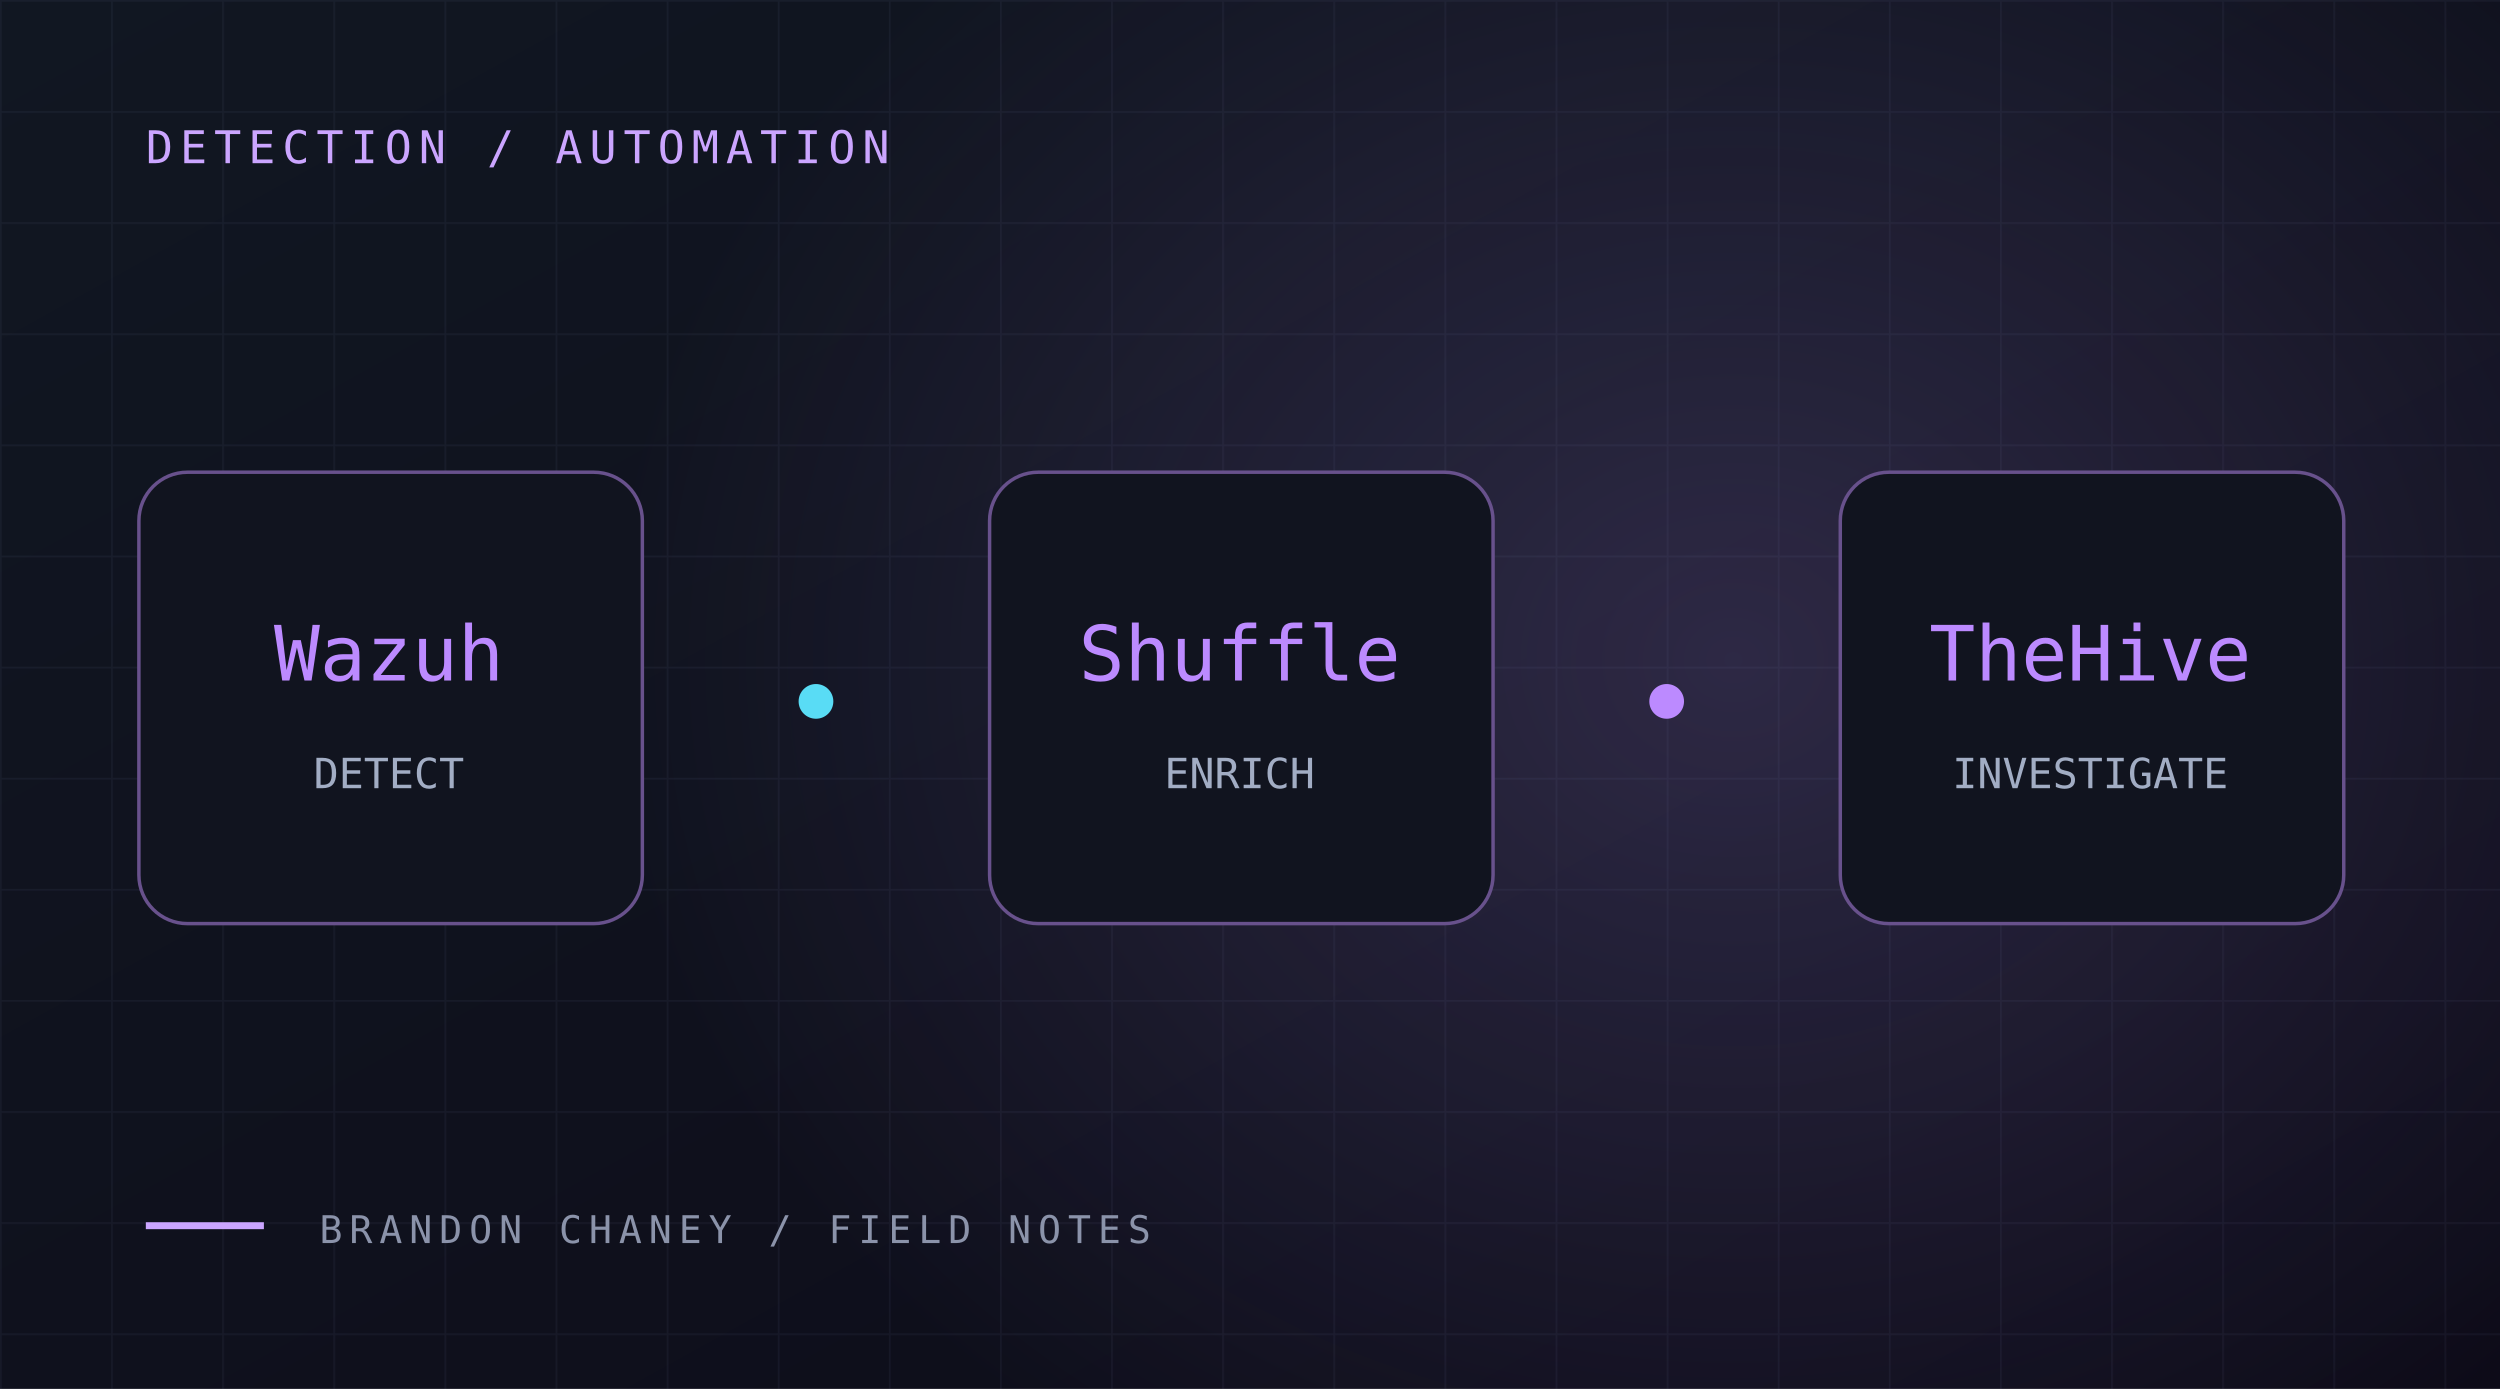
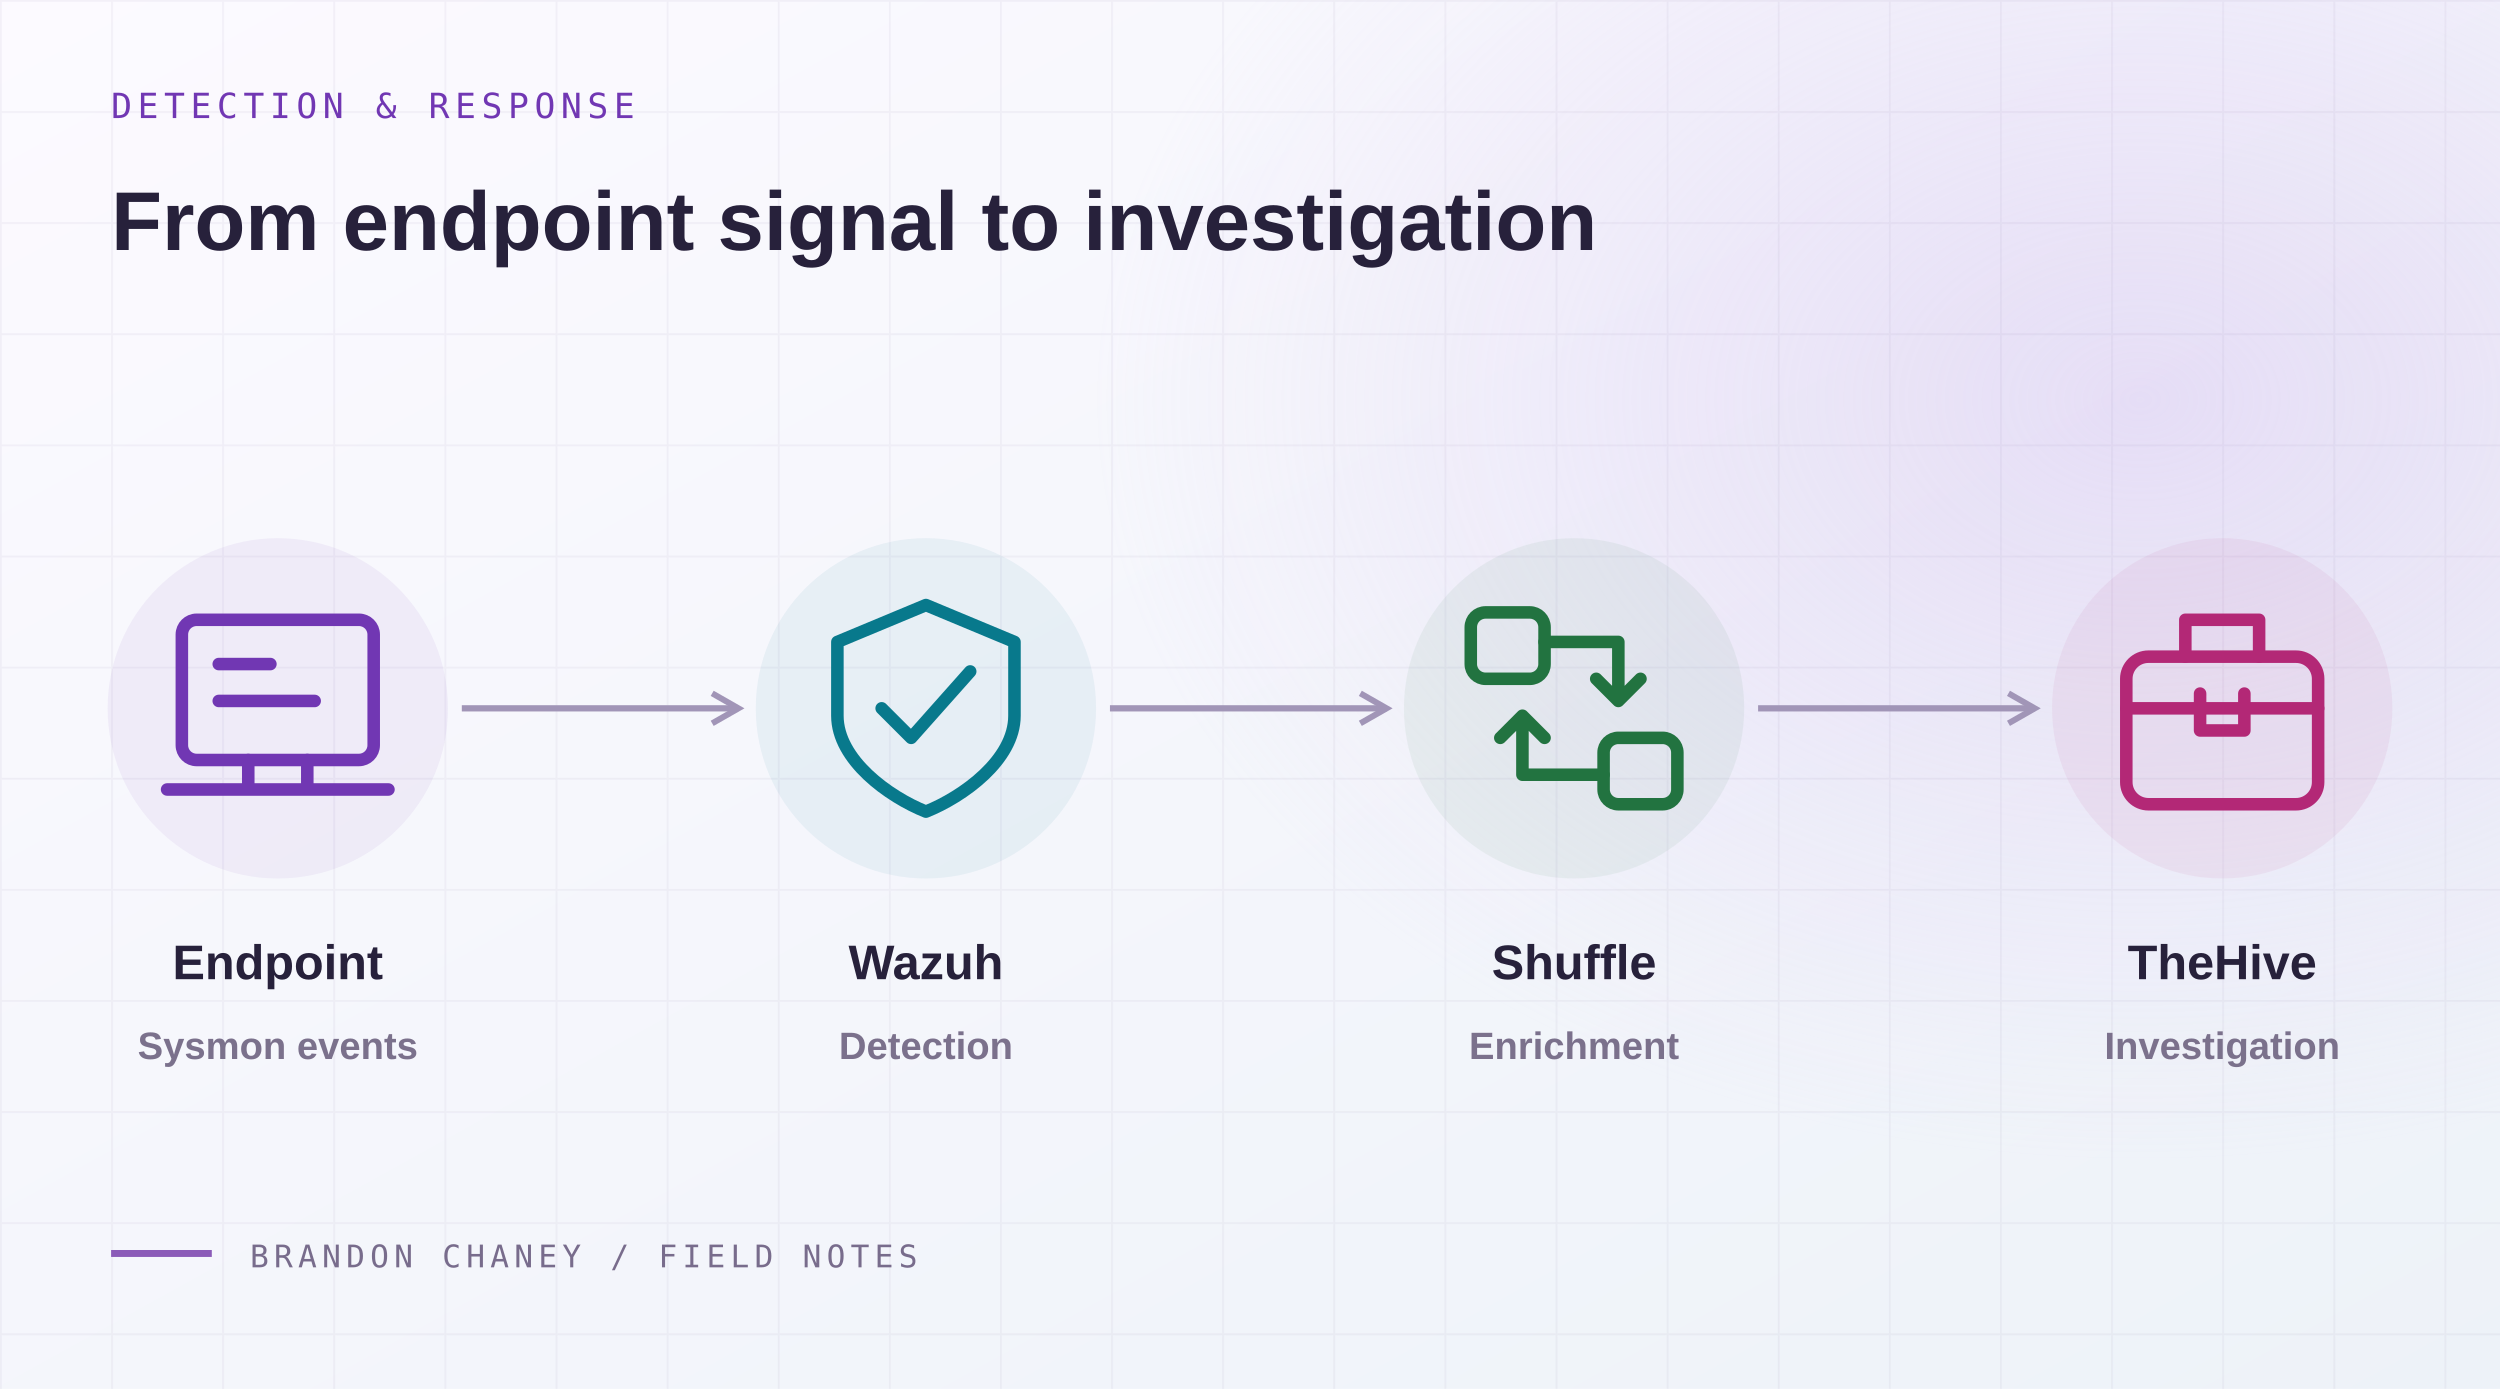
- <svg xmlns="http://www.w3.org/2000/svg" viewBox="0 0 720 400">
+ <svg xmlns="http://www.w3.org/2000/svg" viewBox="0 0 720 400" role="img" aria-labelledby="title desc">
  <defs>
-     <linearGradient id="bg" x2="1" y2="1">
-       <stop stop-color="#111722" />
-       <stop offset="1" stop-color="#0d0b18" />
+     <linearGradient id="back" x2="1" y2="1">
+       <stop stop-color="#fcfaff" />
+       <stop offset="1" stop-color="#edf2f8" />
    </linearGradient>
-     <radialGradient id="glow">
-       <stop stop-color="#bc8aff" stop-opacity=".19" />
-       <stop offset="1" stop-color="#bc8aff" stop-opacity="0" />
+     <radialGradient id="wash">
+       <stop stop-color="#d5c1ef" stop-opacity=".45" />
+       <stop offset="1" stop-color="#d5c1ef" stop-opacity="0" />
    </radialGradient>
-     <linearGradient id="line">
-       <stop stop-color="#bc8aff" />
-       <stop offset="1" stop-color="#59dcf5" />
-     </linearGradient>
    <pattern id="grid" width="32" height="32" patternUnits="userSpaceOnUse">
-       <path d="M32 0H0v32" fill="none" stroke="#8b9bc1" stroke-opacity=".08" />
+       <path d="M32 0H0v32" fill="none" stroke="#796b99" stroke-opacity=".065" />
    </pattern>
-     <linearGradient id="cover-background" x1="0" y1="0" x2="1" y2="1">
-       <stop stop-color="#111722" />
-       <stop offset="1" stop-color="#0d0b18" />
-     </linearGradient>
-     <radialGradient id="cover-glow">
-       <stop stop-color="#b99aff" stop-opacity=".18" />
-       <stop offset="1" stop-color="#b99aff" stop-opacity="0" />
-     </radialGradient>
-     <pattern id="cover-grid" width="32" height="32" patternUnits="userSpaceOnUse">
-       <path d="M32 0H0v32" fill="none" stroke="#8b9bc1" stroke-opacity=".07" />
-     </pattern>
+     <marker id="arrow" viewBox="0 0 10 10" refX="8" refY="5" markerWidth="6" markerHeight="6" orient="auto-start-reverse">
+       <path d="m1 1 7 4-7 4" fill="none" stroke="#a195b7" stroke-width="1.6" />
+     </marker>
  </defs>
-   <rect width="720" height="400" fill="url(#cover-background)" />
-   <ellipse cx="500" cy="190" rx="330" ry="280" fill="url(#cover-glow)" />
-   <rect width="720" height="400" fill="url(#cover-grid)" />
-   <g font-family="monospace" fill="#c3c7d6">
-     <path d="M180 202h80m140 0h80" stroke="url(#line)" stroke-width="2" />
-     <g fill="#11141f" stroke="#68518c">
-       <rect x="40" y="136" width="145" height="130" rx="14" />
-       <rect x="285" y="136" width="145" height="130" rx="14" />
-       <rect x="530" y="136" width="145" height="130" rx="14" />
-     </g>
-     <g fill="#bc8aff" font-size="22" text-anchor="middle">
-       <text x="112" y="196">Wazuh</text>
-       <text x="357" y="196">Shuffle</text>
-       <text x="602" y="196">TheHive</text>
-     </g>
-     <g font-size="12" text-anchor="middle" fill="#a2adc4">
-       <text x="112" y="227">DETECT</text>
-       <text x="357" y="227">ENRICH</text>
-       <text x="602" y="227">INVESTIGATE</text>
-     </g>
-     <circle cx="235" cy="202" r="5" fill="#59dcf5" />
-     <circle cx="480" cy="202" r="5" fill="#bc8aff" />
+   <rect width="720" height="400" fill="url(#back)" />
+   <ellipse cx="615" cy="115" rx="300" ry="220" fill="url(#wash)" />
+   <rect width="720" height="400" fill="url(#grid)" />
+   <text x="32" y="34" font-family="monospace" font-size="10" fill="#7137b3" letter-spacing="1.6">DETECTION &amp; RESPONSE</text>
+   <text x="32" y="72" font-family="Arial,sans-serif" font-size="24" font-weight="700" fill="#27213b">From endpoint signal to investigation</text>
+   <circle cx="80.0" cy="204" r="49" fill="#7137b3" fill-opacity=".065" />
+   <g transform="translate(46.0 170.0) scale(2.125)" fill="none" stroke="#7137b3" stroke-width="1.7" stroke-linecap="round" stroke-linejoin="round">
+     <rect x="3" y="4" width="26" height="19" rx="2" />
+     <path d="M1 27h30M12 23v4m8-4v4M8 10h7m-7 5h13" />
  </g>
-   <text x="42" y="47" font-family="monospace" font-size="13" letter-spacing="2" fill="#cba5ff">DETECTION / AUTOMATION</text>
-   <path d="M42 353h34" stroke="#cba5ff" stroke-width="2" />
-   <text x="92" y="358" font-family="monospace" font-size="11" letter-spacing="2" fill="#8b93aa">BRANDON CHANEY / FIELD NOTES</text>
+   <text x="80.0" y="282" text-anchor="middle" font-family="Arial,sans-serif" font-size="14" fill="#27213b" font-weight="600">Endpoint</text>
+   <text x="80.0" y="305" text-anchor="middle" font-family="Arial,sans-serif" font-size="11" fill="#7b718c" font-weight="600">Sysmon events</text>
+   <path d="M133.0 204H212.667" fill="none" stroke="#a195b7" stroke-width="1.8" marker-end="url(#arrow)" />
+   <circle cx="266.667" cy="204" r="49" fill="#08798c" fill-opacity=".065" />
+   <g transform="translate(232.6667 170.0) scale(2.125)" fill="none" stroke="#08798c" stroke-width="1.7" stroke-linecap="round" stroke-linejoin="round">
+     <path d="m16 2 12 5v10c0 6-7 11-12 13C11 28 4 23 4 17V7z" />
+     <path d="m10 16 4 4 8-9" />
+   </g>
+   <text x="266.667" y="282" text-anchor="middle" font-family="Arial,sans-serif" font-size="14" fill="#27213b" font-weight="600">Wazuh</text>
+   <text x="266.667" y="305" text-anchor="middle" font-family="Arial,sans-serif" font-size="11" fill="#7b718c" font-weight="600">Detection</text>
+   <path d="M319.667 204H399.333" fill="none" stroke="#a195b7" stroke-width="1.8" marker-end="url(#arrow)" />
+   <circle cx="453.333" cy="204" r="49" fill="#227340" fill-opacity=".065" />
+   <g transform="translate(419.3333 170.0) scale(2.125)" fill="none" stroke="#227340" stroke-width="1.7" stroke-linecap="round" stroke-linejoin="round">
+     <rect x="2" y="3" width="10" height="9" rx="2" />
+     <rect x="20" y="20" width="10" height="9" rx="2" />
+     <path d="M12 7h10v8m-3-3 3 3 3-3M20 25H9v-8m-3 3 3-3 3 3" />
+   </g>
+   <text x="453.333" y="282" text-anchor="middle" font-family="Arial,sans-serif" font-size="14" fill="#27213b" font-weight="600">Shuffle</text>
+   <text x="453.333" y="305" text-anchor="middle" font-family="Arial,sans-serif" font-size="11" fill="#7b718c" font-weight="600">Enrichment</text>
+   <path d="M506.333 204H586.0" fill="none" stroke="#a195b7" stroke-width="1.8" marker-end="url(#arrow)" />
+   <circle cx="640.0" cy="204" r="49" fill="#b32876" fill-opacity=".065" />
+   <g transform="translate(606.0 170.0) scale(2.125)" fill="none" stroke="#b32876" stroke-width="1.7" stroke-linecap="round" stroke-linejoin="round">
+     <rect x="3" y="9" width="26" height="20" rx="3" />
+     <path d="M11 9V4h10v5M3 16h26m-16-2v5h6v-5" />
+   </g>
+   <text x="640.0" y="282" text-anchor="middle" font-family="Arial,sans-serif" font-size="14" fill="#27213b" font-weight="600">TheHive</text>
+   <text x="640.0" y="305" text-anchor="middle" font-family="Arial,sans-serif" font-size="11" fill="#7b718c" font-weight="600">Investigation</text>
+   <path d="M32 361h29" stroke="#8b5bb8" stroke-width="2" />
+   <text x="72" y="365" fill="#786c8c" font-family="monospace" font-size="9" letter-spacing="1.5">BRANDON CHANEY / FIELD NOTES</text>
</svg>
